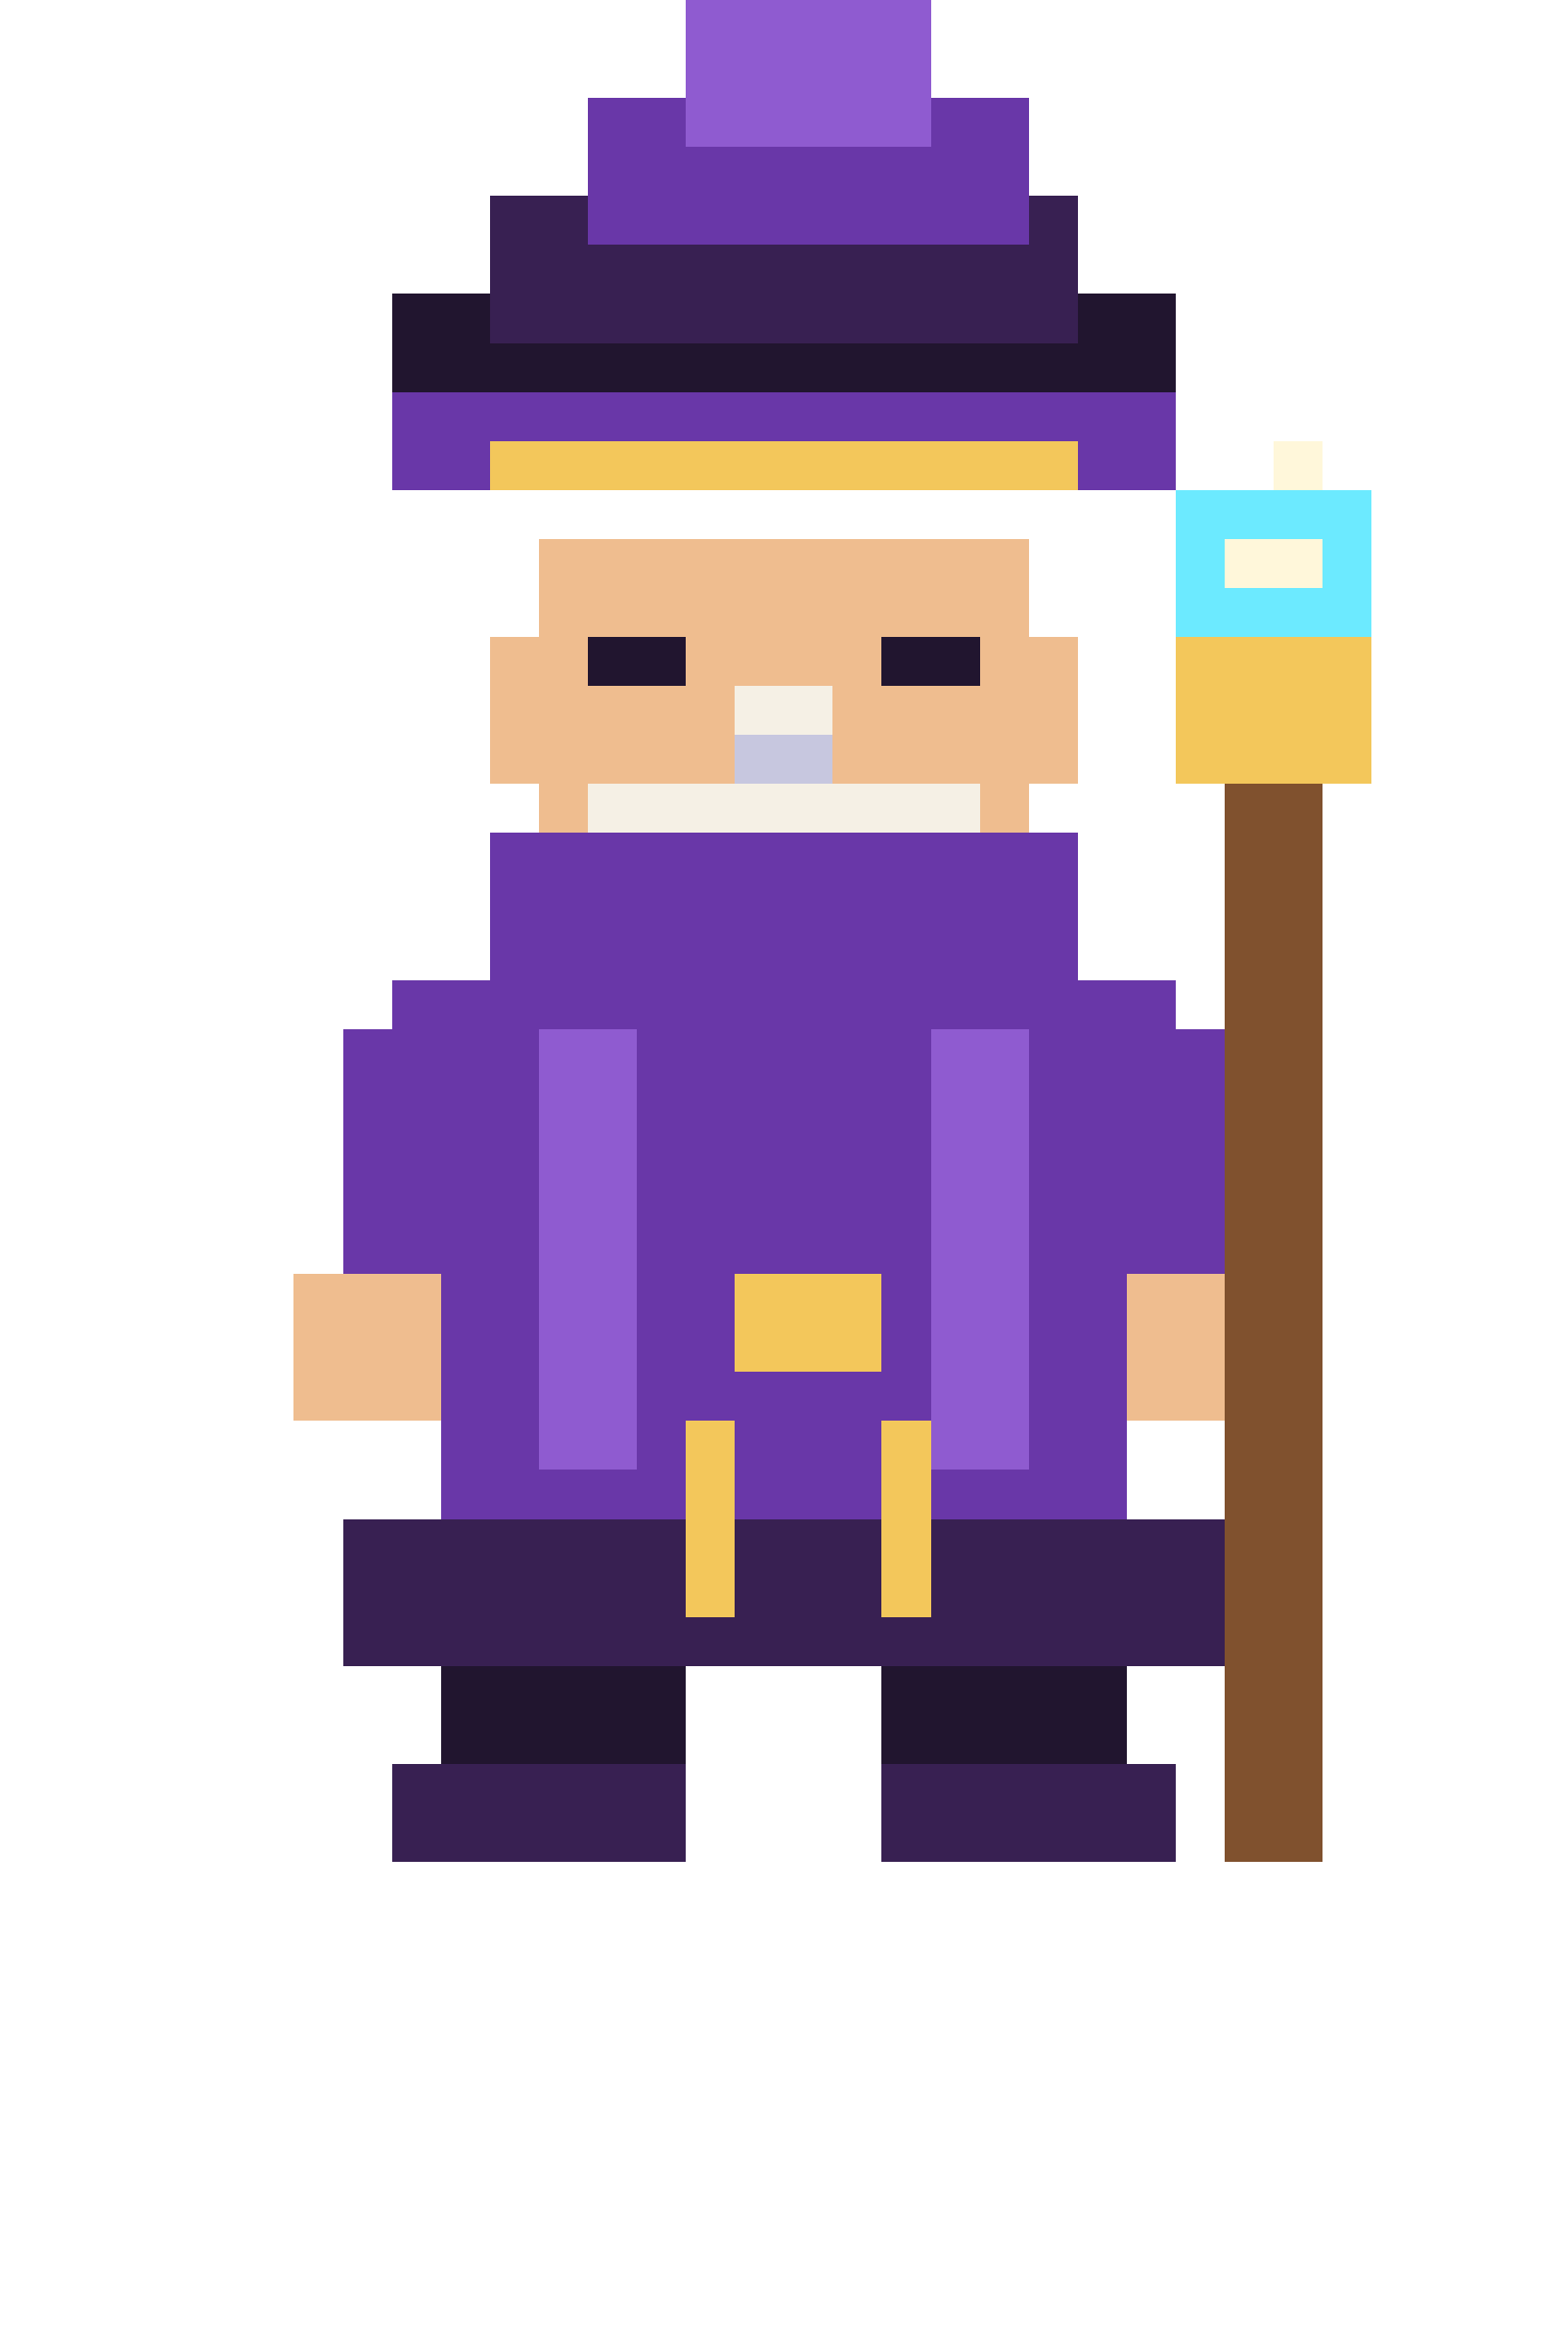
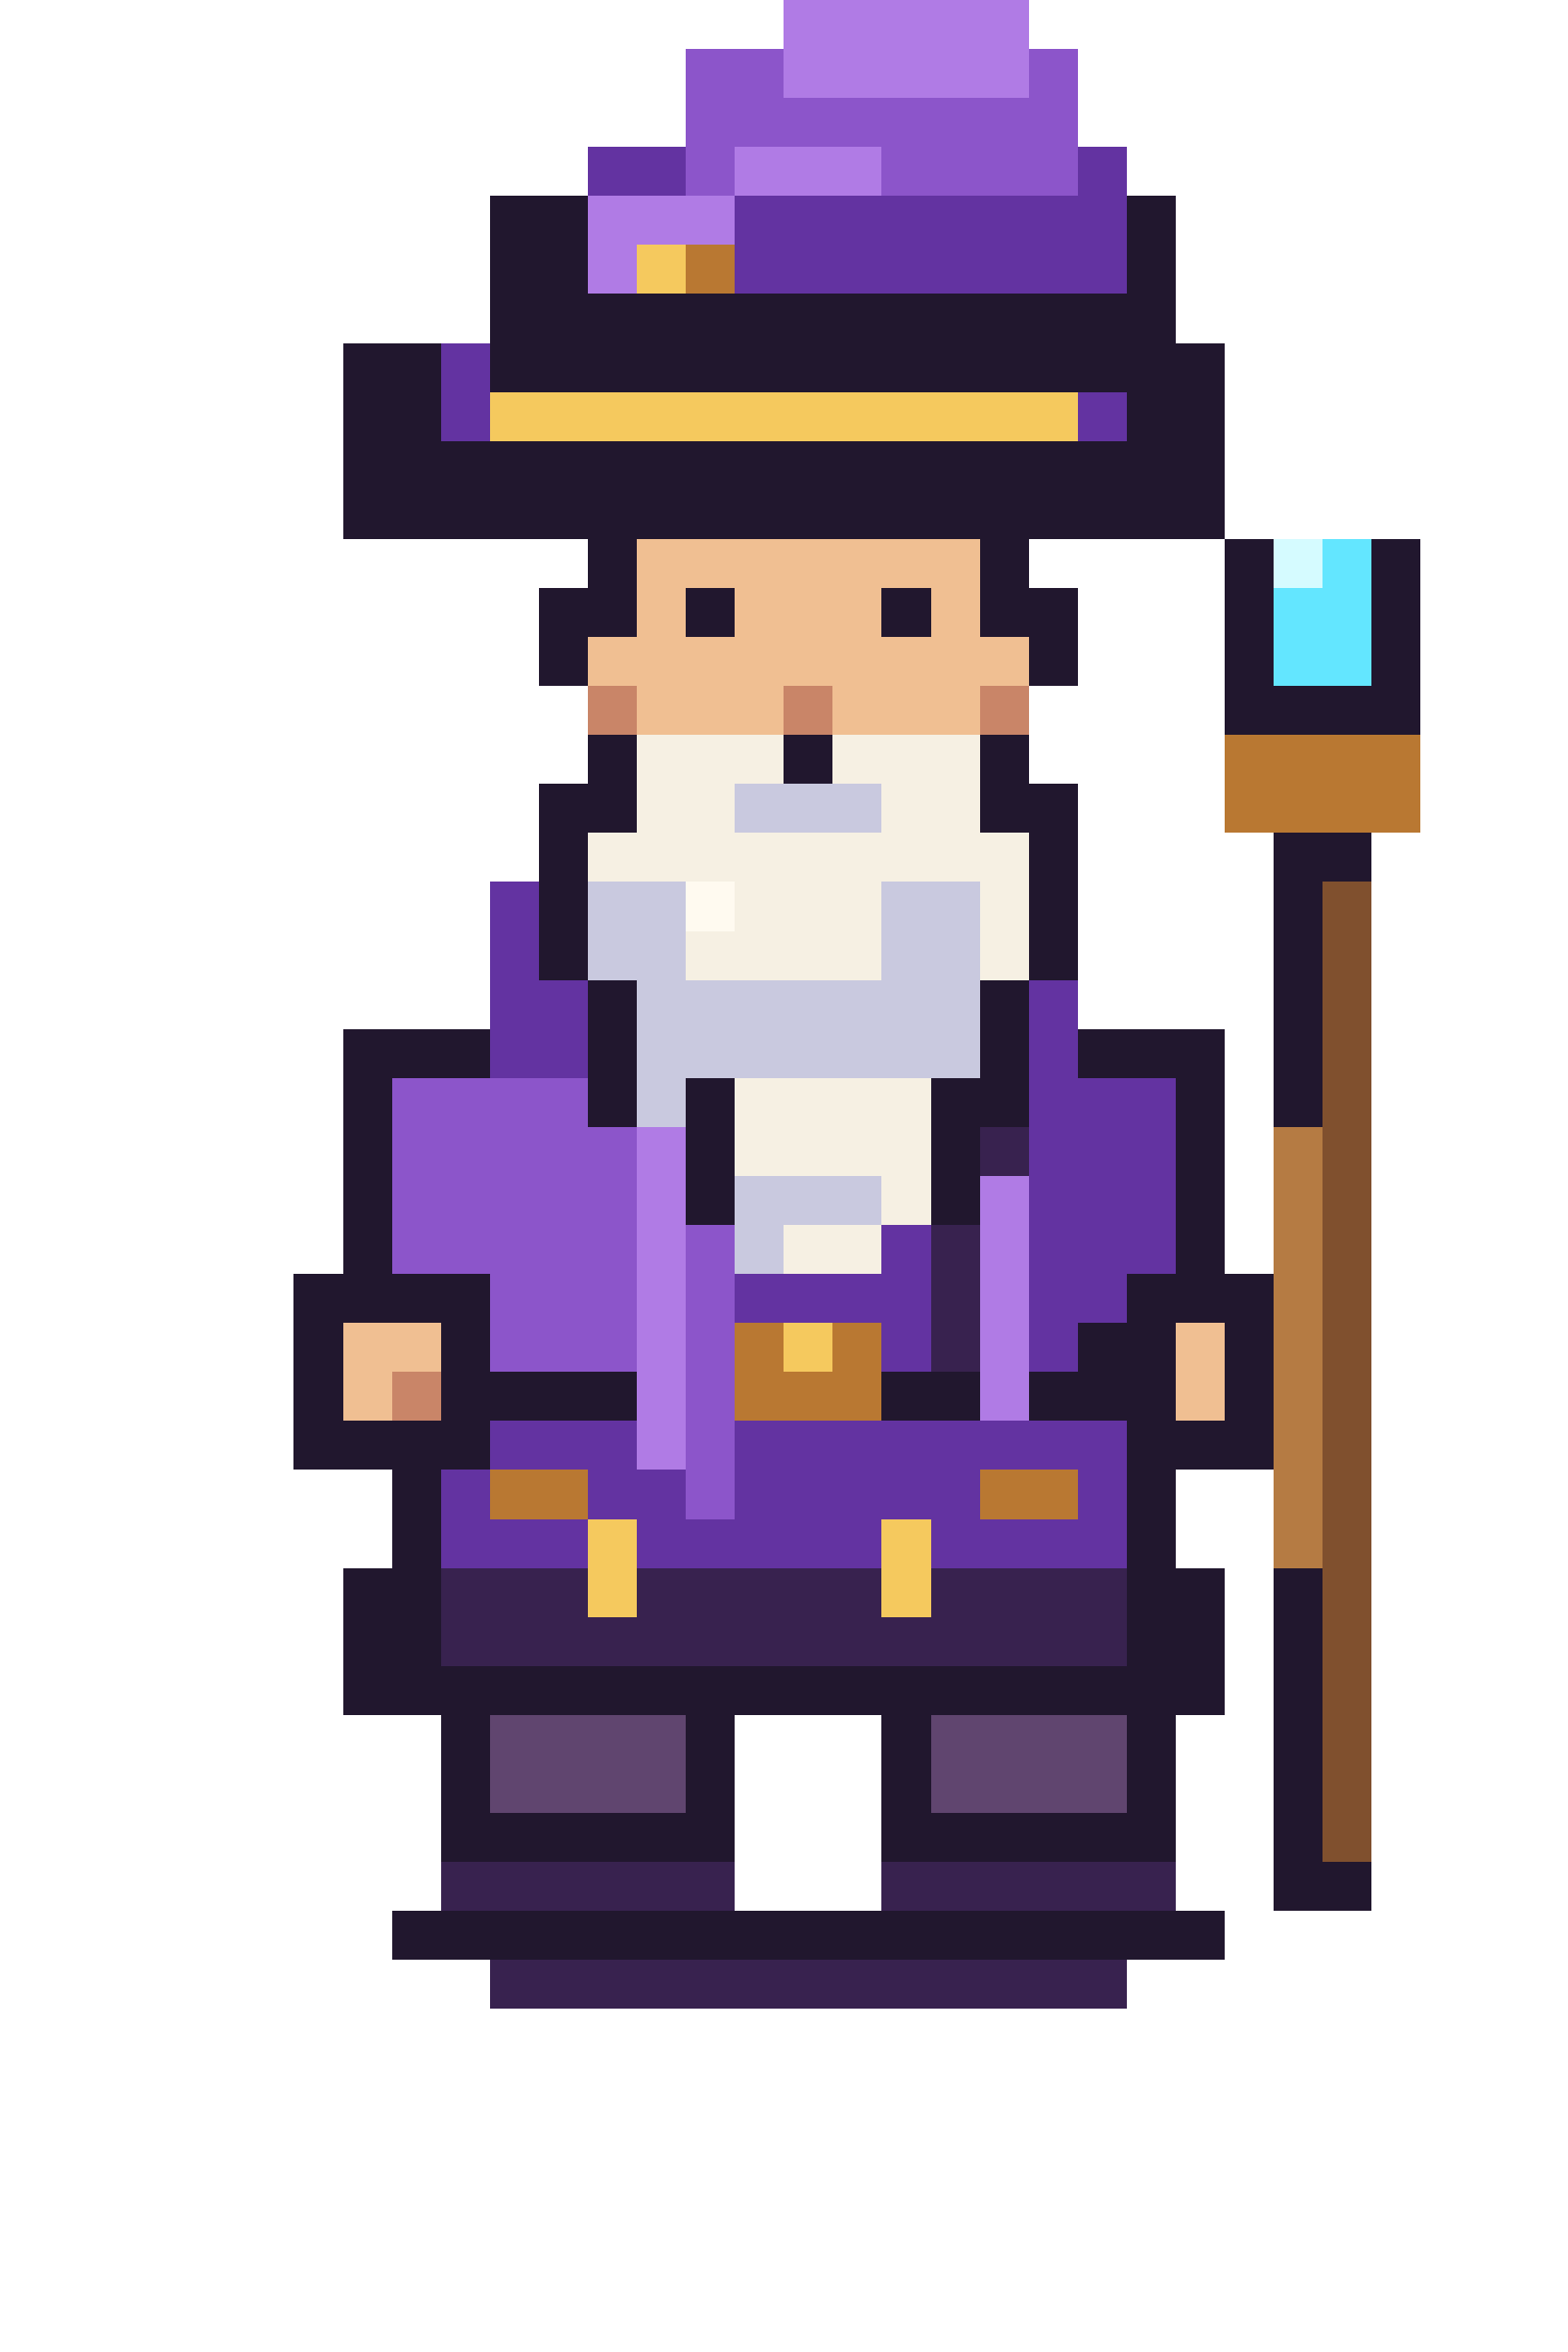
- <svg xmlns="http://www.w3.org/2000/svg" width="32" height="48" viewBox="0 0 32 48" shape-rendering="crispEdges">
-   <rect x="25" y="15" width="2" height="23" fill="#80512e" />
-   <rect x="24" y="13" width="4" height="3" fill="#f3c75b" />
-   <rect x="24" y="10" width="4" height="3" fill="#6ceaff" />
-   <rect x="25" y="11" width="2" height="1" fill="#fff7da" />
-   <rect x="8" y="6" width="16" height="3" fill="#21152f" />
-   <rect x="10" y="4" width="12" height="3" fill="#382052" />
-   <rect x="12" y="2" width="9" height="3" fill="#6937a8" />
-   <rect x="14" y="0" width="5" height="3" fill="#8f5bd0" />
-   <rect x="8" y="8" width="16" height="2" fill="#6937a8" />
-   <rect x="10" y="9" width="12" height="1" fill="#f3c75b" />
-   <rect x="11" y="11" width="10" height="6" fill="#efbd8f" />
-   <rect x="10" y="13" width="2" height="3" fill="#efbd8f" />
-   <rect x="20" y="13" width="2" height="3" fill="#efbd8f" />
-   <rect x="12" y="13" width="2" height="1" fill="#21152f" />
-   <rect x="18" y="13" width="2" height="1" fill="#21152f" />
-   <rect x="15" y="15" width="2" height="1" fill="#c7c7df" />
-   <rect x="12" y="16" width="8" height="2" fill="#f5f0e5" />
-   <rect x="11" y="17" width="10" height="3" fill="#f5f0e5" />
-   <rect x="12" y="20" width="8" height="2" fill="#c7c7df" />
-   <rect x="13" y="22" width="6" height="2" fill="#f5f0e5" />
-   <rect x="14" y="24" width="4" height="2" fill="#f5f0e5" />
-   <rect x="10" y="17" width="12" height="4" fill="#6937a8" />
-   <rect x="8" y="20" width="16" height="9" fill="#6937a8" />
-   <rect x="9" y="28" width="14" height="5" fill="#6937a8" />
-   <rect x="7" y="31" width="18" height="3" fill="#382052" />
-   <rect x="11" y="21" width="2" height="9" fill="#8f5bd0" />
-   <rect x="19" y="21" width="2" height="9" fill="#8f5bd0" />
-   <rect x="15" y="26" width="3" height="2" fill="#f3c75b" />
-   <rect x="14" y="29" width="1" height="4" fill="#f3c75b" />
-   <rect x="18" y="29" width="1" height="4" fill="#f3c75b" />
-   <rect x="7" y="21" width="3" height="6" fill="#6937a8" />
-   <rect x="6" y="26" width="3" height="3" fill="#efbd8f" />
-   <rect x="22" y="21" width="3" height="6" fill="#6937a8" />
-   <rect x="23" y="26" width="2" height="3" fill="#efbd8f" />
-   <rect x="9" y="34" width="5" height="3" fill="#21152f" />
-   <rect x="18" y="34" width="5" height="3" fill="#21152f" />
-   <rect x="8" y="36" width="6" height="2" fill="#382052" />
-   <rect x="18" y="36" width="6" height="2" fill="#382052" />
-   <rect x="15" y="14" width="2" height="1" fill="#f5f0e5" />
-   <rect x="26" y="9" width="1" height="1" fill="#fff7da" />
+ <svg xmlns="http://www.w3.org/2000/svg" width="32" height="48" viewBox="0 0 32 48" shape-rendering="crispEdges" role="img" aria-label="idle wizard frame 1">
+   <rect x="26" y="16" width="2" height="23" fill="#21172e" />
+   <rect x="27" y="18" width="1" height="20" fill="#80502e" />
+   <rect x="26" y="23" width="1" height="9" fill="#b57b43" />
+   <rect x="25" y="14" width="4" height="3" fill="#b97832" />
+   <rect x="25" y="11" width="4" height="4" fill="#21172e" />
+   <rect x="26" y="11" width="2" height="3" fill="#63e6ff" />
+   <rect x="26" y="11" width="1" height="1" fill="#d5fbff" />
+   <rect x="8" y="39" width="17" height="1" fill="#21172e" />
+   <rect x="10" y="40" width="13" height="1" fill="#38224f" />
+   <rect x="11" y="16" width="10" height="3" fill="#21172e" />
+   <rect x="10" y="18" width="12" height="3" fill="#6333a1" />
+   <rect x="8" y="21" width="16" height="9" fill="#21172e" />
+   <rect x="9" y="21" width="14" height="8" fill="#6333a1" />
+   <rect x="10" y="22" width="3" height="7" fill="#8c55ca" />
+   <rect x="19" y="22" width="2" height="7" fill="#38224f" />
+   <rect x="8" y="28" width="16" height="6" fill="#21172e" />
+   <rect x="9" y="29" width="14" height="4" fill="#6333a1" />
+   <rect x="7" y="32" width="18" height="3" fill="#21172e" />
+   <rect x="9" y="32" width="14" height="2" fill="#38224f" />
+   <rect x="13" y="22" width="1" height="8" fill="#b07be5" />
+   <rect x="14" y="25" width="1" height="6" fill="#8c55ca" />
+   <rect x="20" y="24" width="1" height="5" fill="#b07be5" />
+   <rect x="10" y="30" width="2" height="1" fill="#b97832" />
+   <rect x="12" y="31" width="1" height="2" fill="#f5c95e" />
+   <rect x="18" y="31" width="1" height="2" fill="#f5c95e" />
+   <rect x="20" y="30" width="2" height="1" fill="#b97832" />
+   <rect x="15" y="27" width="3" height="2" fill="#b97832" />
+   <rect x="16" y="27" width="1" height="1" fill="#f5c95e" />
+   <rect x="7" y="21" width="3" height="7" fill="#21172e" />
+   <rect x="8" y="22" width="2" height="5" fill="#8c55ca" />
+   <rect x="6" y="26" width="4" height="4" fill="#21172e" />
+   <rect x="7" y="27" width="2" height="2" fill="#f0bf92" />
+   <rect x="8" y="28" width="1" height="1" fill="#c98568" />
+   <rect x="22" y="21" width="3" height="7" fill="#21172e" />
+   <rect x="22" y="22" width="2" height="5" fill="#6333a1" />
+   <rect x="23" y="26" width="3" height="4" fill="#21172e" />
+   <rect x="24" y="27" width="1" height="2" fill="#f0bf92" />
+   <rect x="12" y="9" width="9" height="8" fill="#21172e" />
+   <rect x="13" y="10" width="7" height="6" fill="#f0bf92" />
+   <rect x="12" y="12" width="1" height="3" fill="#c98568" />
+   <rect x="20" y="12" width="1" height="3" fill="#c98568" />
+   <rect x="14" y="12" width="1" height="1" fill="#21172e" />
+   <rect x="18" y="12" width="1" height="1" fill="#21172e" />
+   <rect x="16" y="14" width="1" height="1" fill="#c98568" />
+   <rect x="11" y="12" width="2" height="2" fill="#21172e" />
+   <rect x="12" y="13" width="1" height="1" fill="#f0bf92" />
+   <rect x="20" y="12" width="2" height="2" fill="#21172e" />
+   <rect x="20" y="13" width="1" height="1" fill="#f0bf92" />
+   <rect x="12" y="15" width="9" height="3" fill="#21172e" />
+   <rect x="11" y="16" width="11" height="4" fill="#21172e" />
+   <rect x="12" y="17" width="9" height="4" fill="#f6f0e3" />
+   <rect x="13" y="16" width="7" height="2" fill="#f6f0e3" />
+   <rect x="12" y="20" width="9" height="3" fill="#21172e" />
+   <rect x="13" y="20" width="7" height="3" fill="#c9c9df" />
+   <rect x="14" y="22" width="6" height="3" fill="#21172e" />
+   <rect x="15" y="22" width="4" height="3" fill="#f6f0e3" />
+   <rect x="15" y="24" width="3" height="2" fill="#c9c9df" />
+   <rect x="16" y="25" width="2" height="1" fill="#f6f0e3" />
+   <rect x="12" y="18" width="2" height="2" fill="#c9c9df" />
+   <rect x="18" y="18" width="2" height="2" fill="#c9c9df" />
+   <rect x="14" y="18" width="1" height="1" fill="#fffaf0" />
+   <rect x="13" y="15" width="3" height="2" fill="#f6f0e3" />
+   <rect x="17" y="15" width="3" height="2" fill="#f6f0e3" />
+   <rect x="15" y="16" width="3" height="1" fill="#c9c9df" />
+   <rect x="7" y="7" width="18" height="4" fill="#21172e" />
+   <rect x="9" y="7" width="14" height="2" fill="#6333a1" />
+   <rect x="10" y="8" width="12" height="1" fill="#f5c95e" />
+   <rect x="10" y="4" width="14" height="4" fill="#21172e" />
+   <rect x="12" y="3" width="11" height="3" fill="#6333a1" />
+   <rect x="14" y="1" width="8" height="3" fill="#8c55ca" />
+   <rect x="16" y="0" width="5" height="2" fill="#b07be5" />
+   <rect x="12" y="4" width="3" height="2" fill="#b07be5" />
+   <rect x="15" y="3" width="3" height="1" fill="#b07be5" />
+   <rect x="18" y="4" width="2" height="2" fill="#6333a1" />
+   <rect x="13" y="5" width="2" height="1" fill="#f5c95e" />
+   <rect x="14" y="5" width="1" height="1" fill="#b97832" />
+   <rect x="9" y="35" width="6" height="4" fill="#21172e" />
+   <rect x="10" y="35" width="4" height="2" fill="#60456f" />
+   <rect x="9" y="38" width="6" height="1" fill="#38224f" />
+   <rect x="18" y="35" width="6" height="4" fill="#21172e" />
+   <rect x="19" y="35" width="4" height="2" fill="#60456f" />
+   <rect x="18" y="38" width="6" height="1" fill="#38224f" />
</svg>
